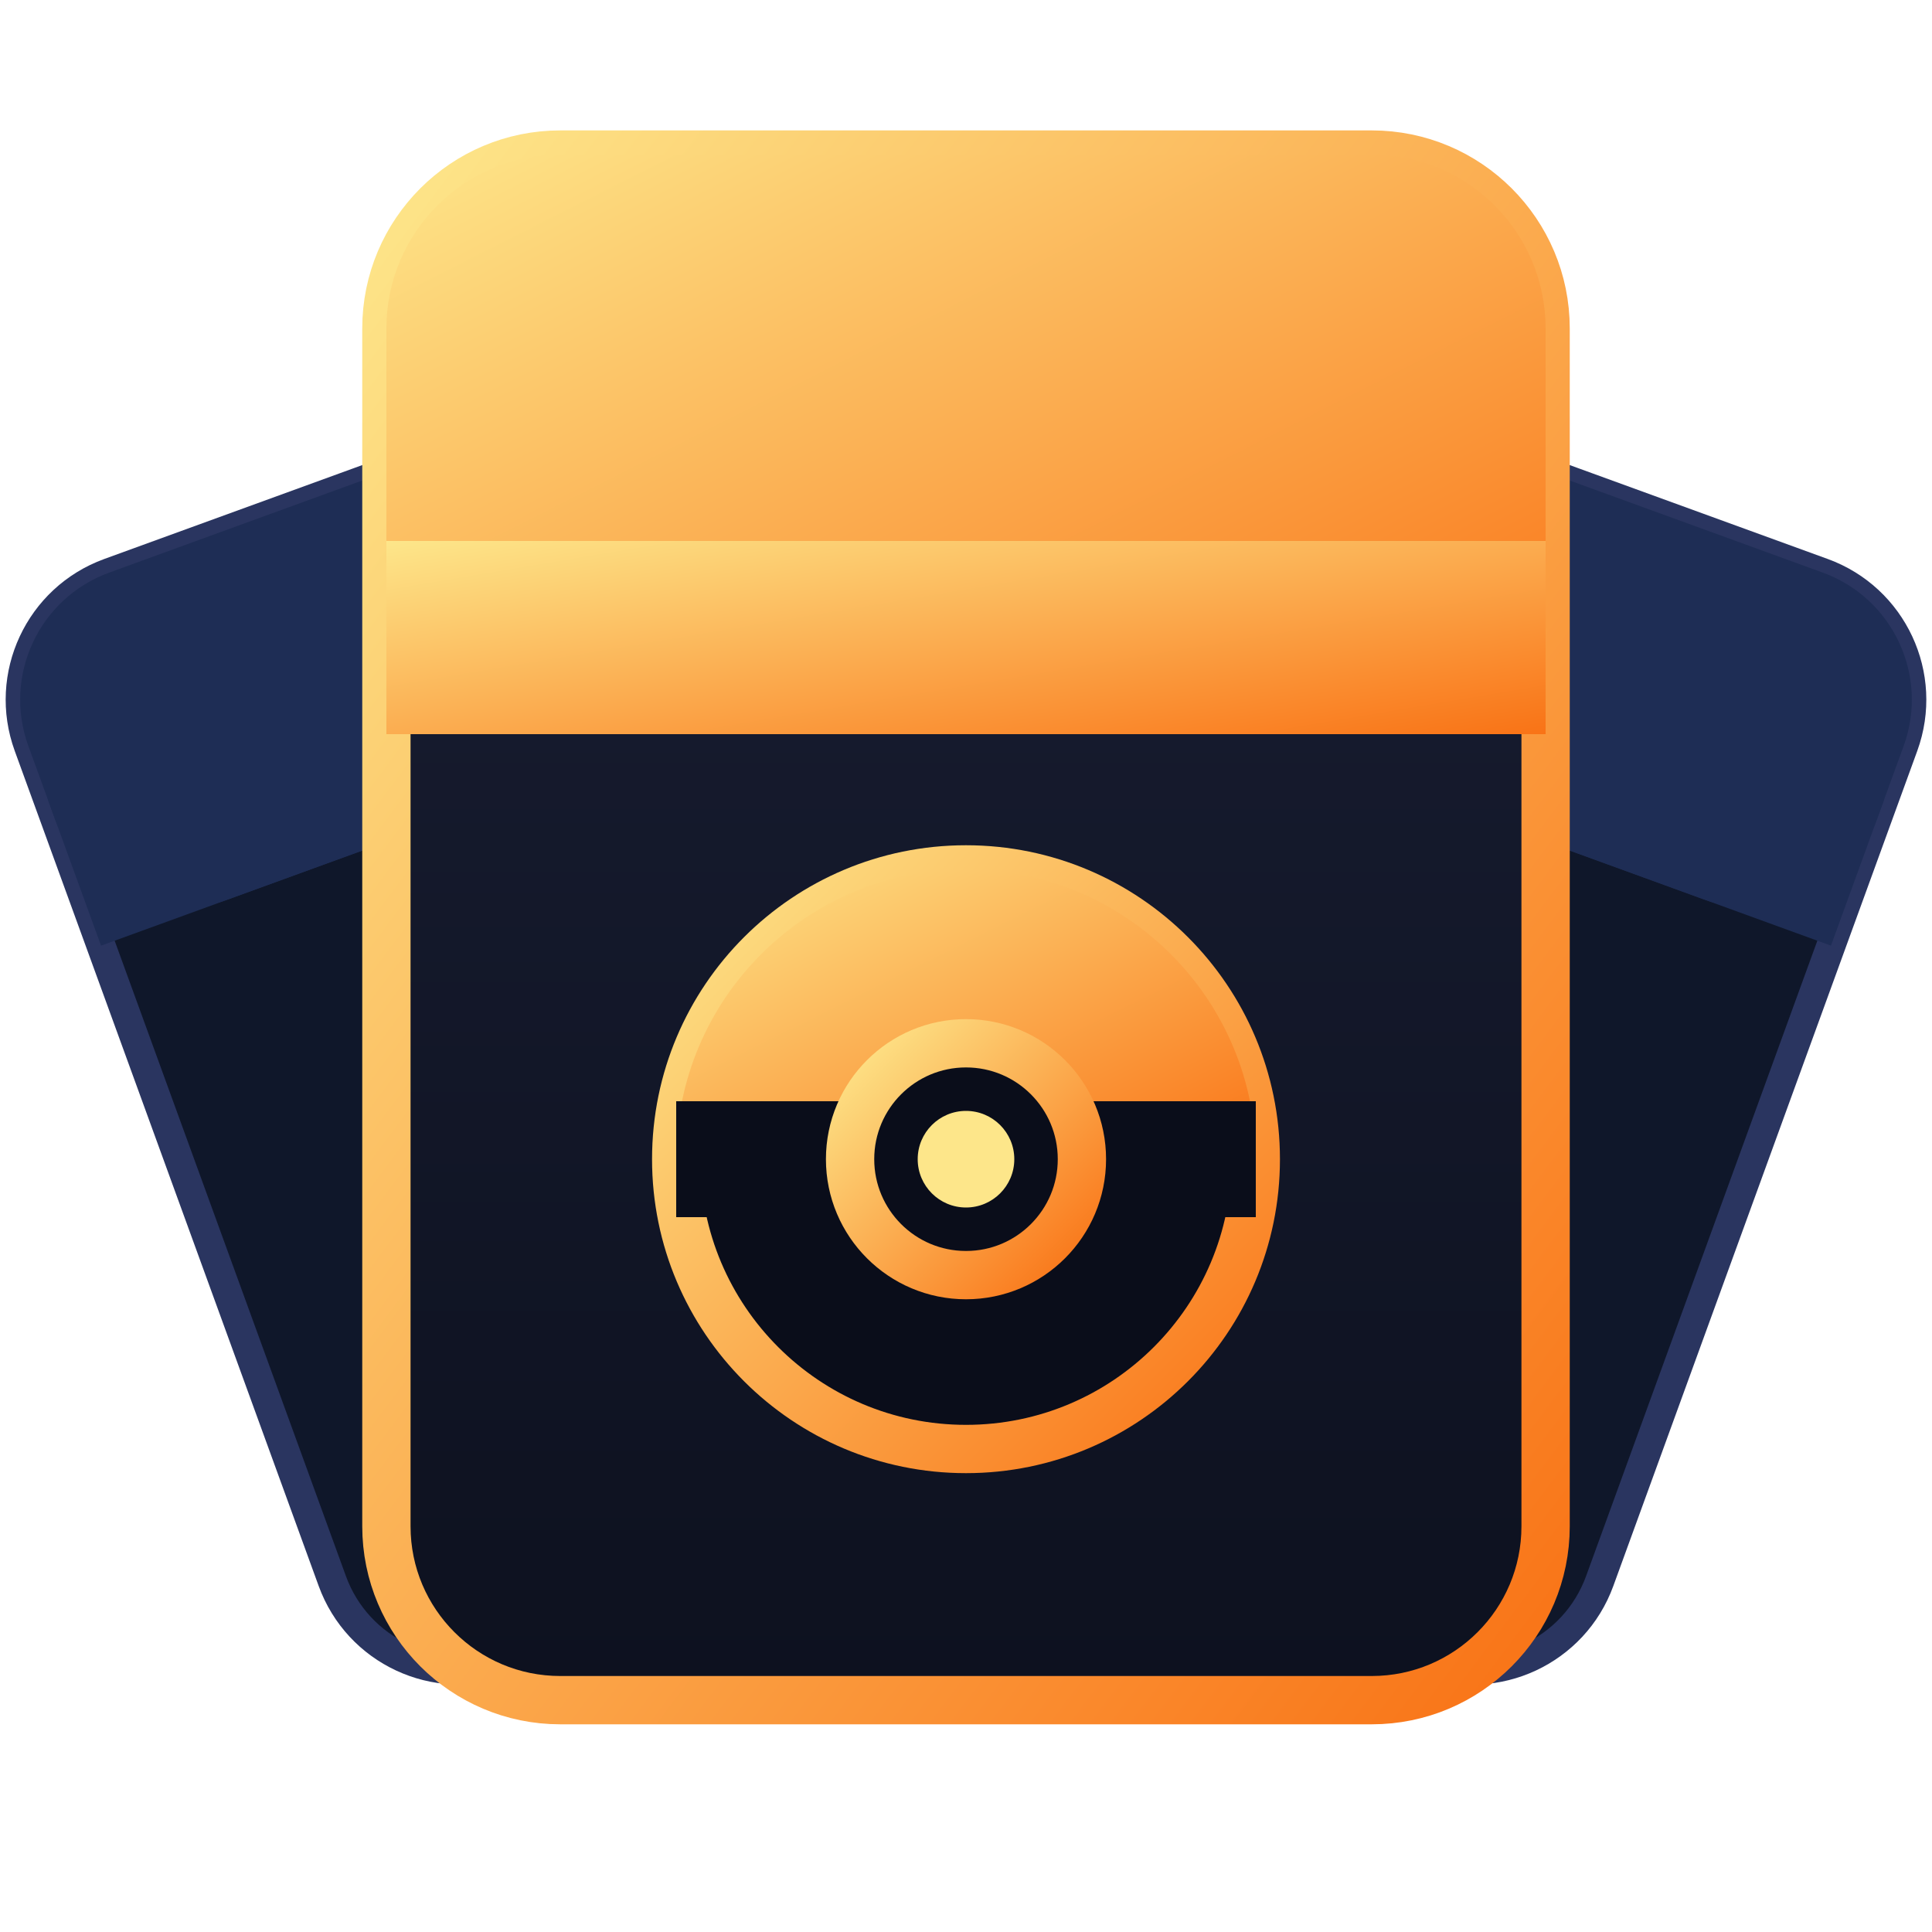
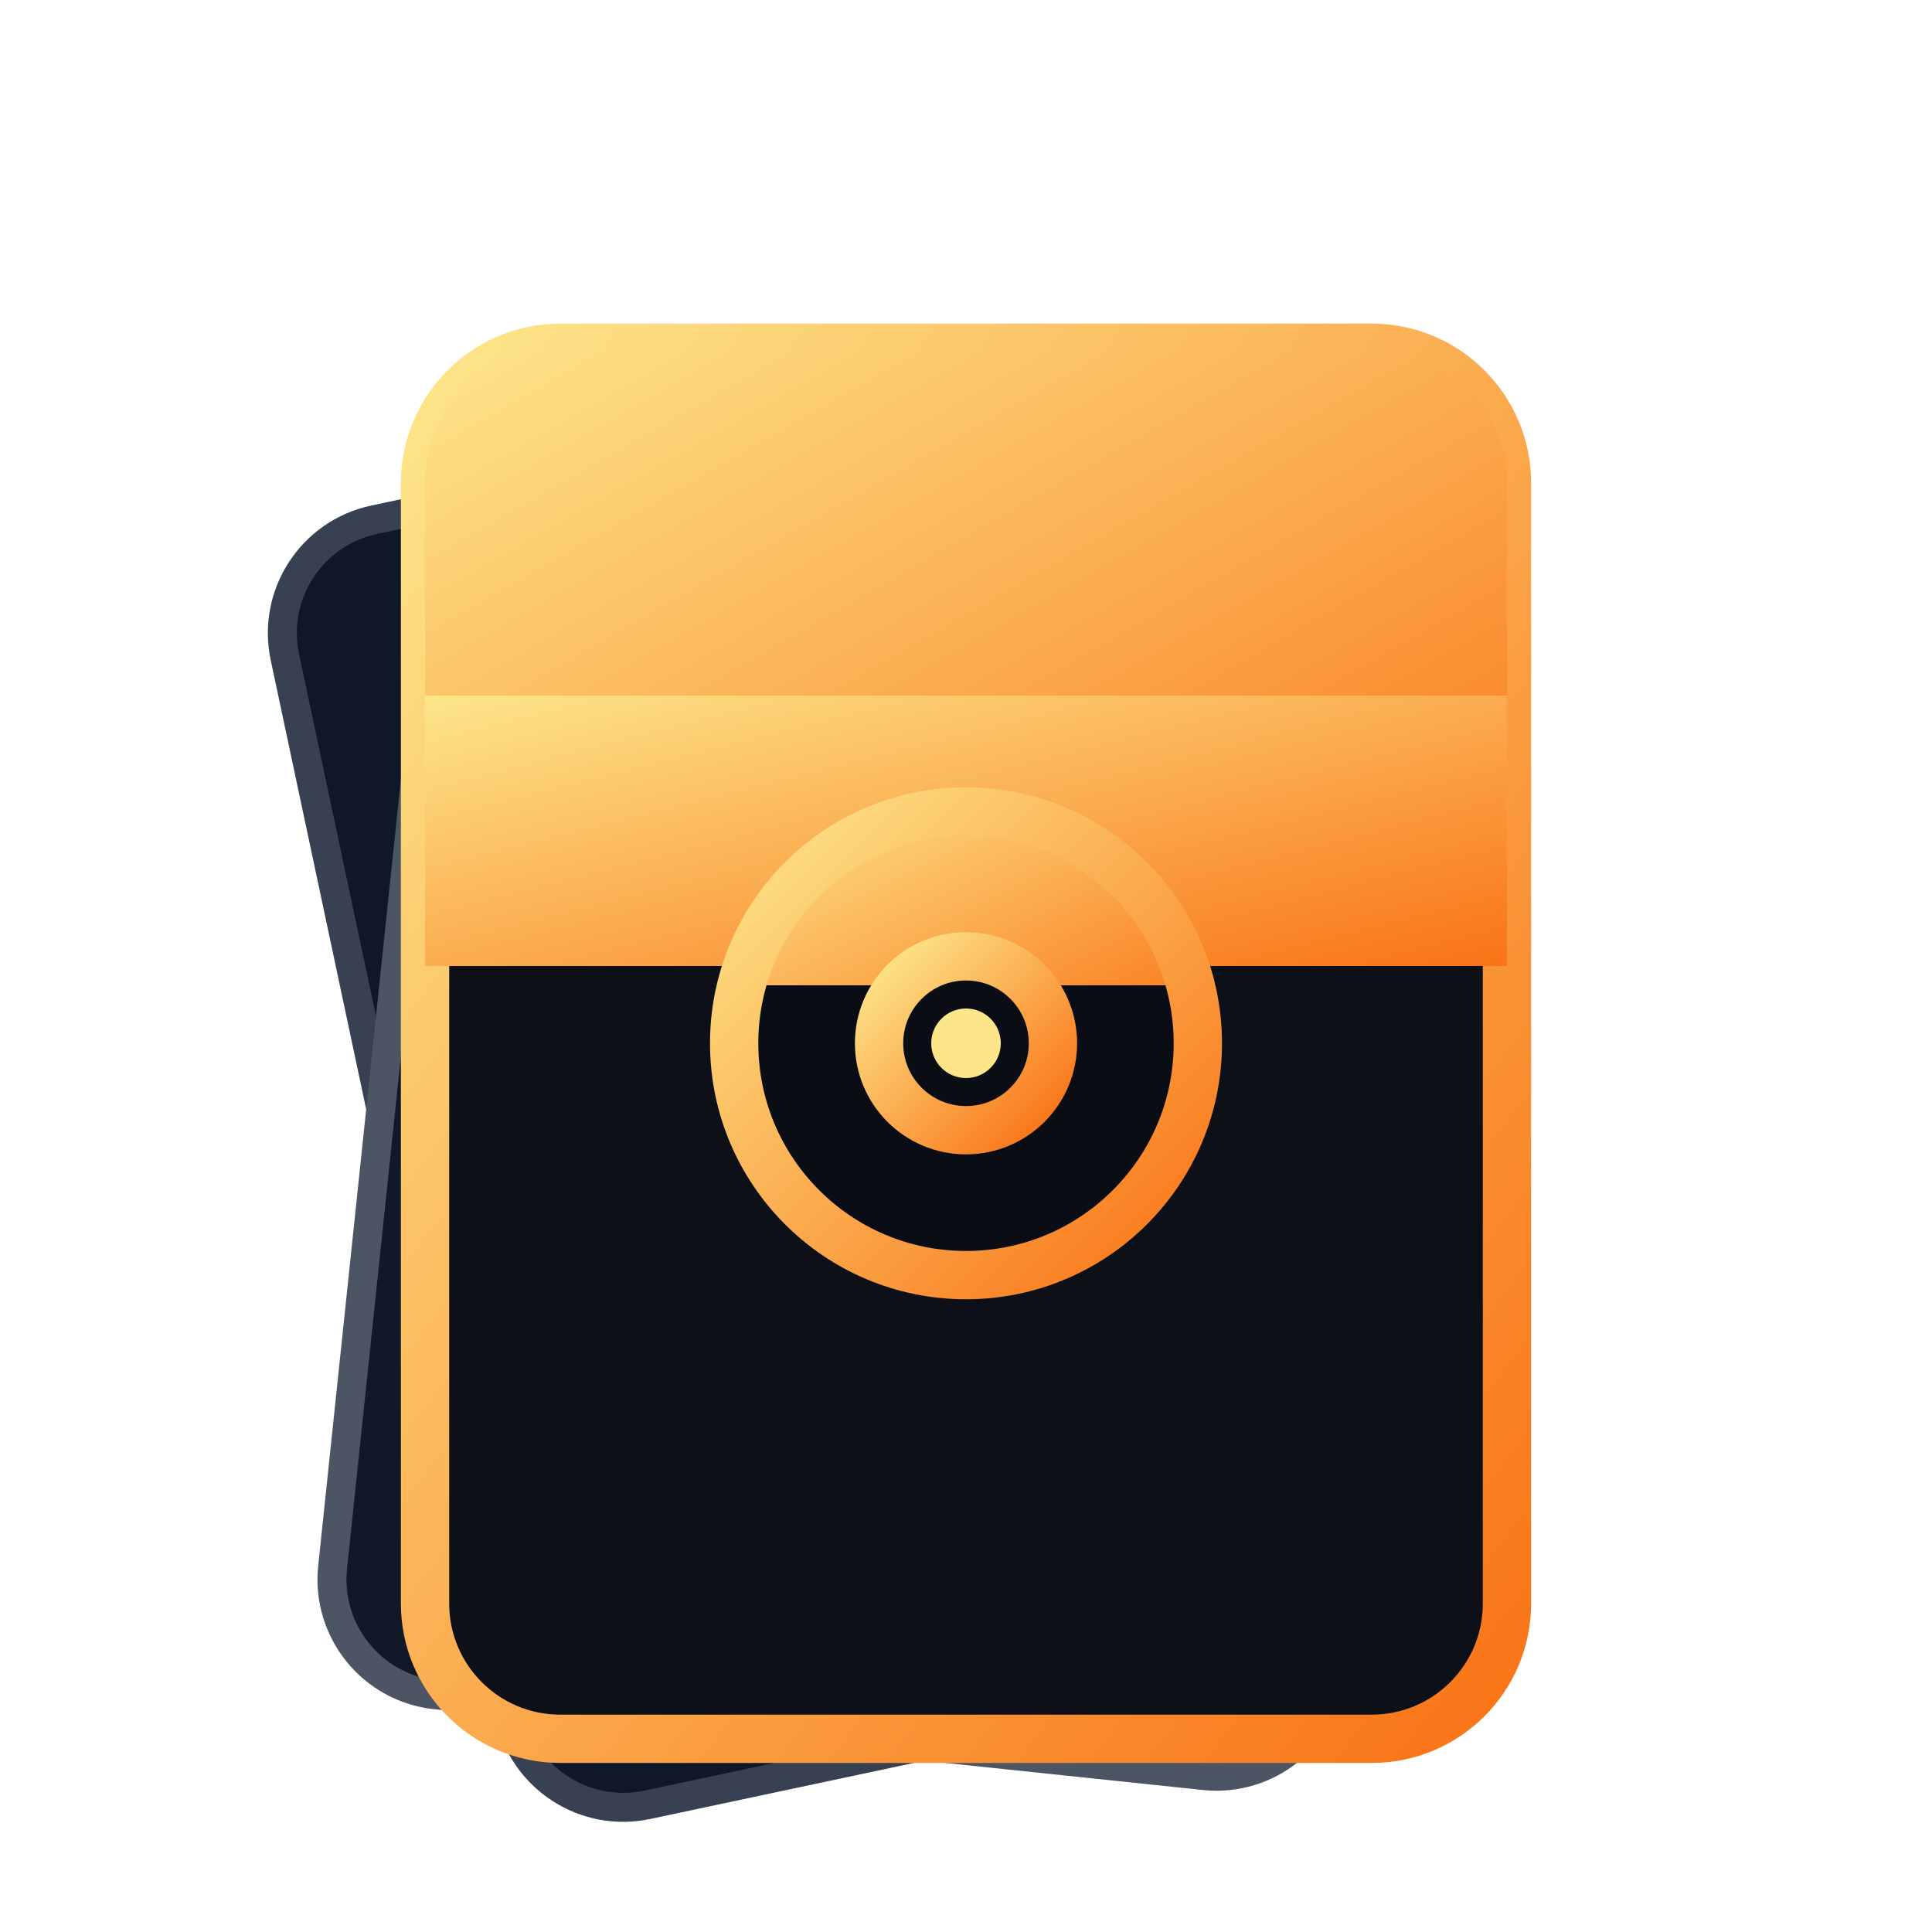
<svg xmlns="http://www.w3.org/2000/svg" viewBox="0 0 100 100" fill="none">
  <defs>
-     <linearGradient id="v3gold" x1="0" y1="0" x2="1" y2="1">
+     <linearGradient id="v3g" x1="0" y1="0" x2="1" y2="1">
      <stop offset="0%" stop-color="#FDE68A" />
      <stop offset="100%" stop-color="#F97316" />
    </linearGradient>
-     <linearGradient id="v3card" x1="0" y1="0" x2="0" y2="1">
-       <stop offset="0%" stop-color="#1a1f35" />
-       <stop offset="100%" stop-color="#0d111f" />
-     </linearGradient>
  </defs>
-   <g transform="rotate(-20 50 55)">
-     <rect x="10" y="16" width="42" height="60" rx="7" fill="#0f172a" stroke="#2a3560" stroke-width="1.5" />
-     <rect x="10" y="16" width="42" height="18" rx="7" fill="#1e2d55" />
-     <rect x="10" y="26" width="42" height="8" fill="#1e2d55" />
-   </g>
-   <g transform="rotate(20 50 55)">
-     <rect x="48" y="16" width="42" height="60" rx="7" fill="#0f172a" stroke="#2a3560" stroke-width="1.5" />
-     <rect x="48" y="16" width="42" height="18" rx="7" fill="#1e2d55" />
-     <rect x="48" y="26" width="42" height="8" fill="#1e2d55" />
-   </g>
-   <rect x="20" y="8" width="60" height="80" rx="9" fill="url(#v3card)" />
-   <rect x="20" y="8" width="60" height="80" rx="9" fill="none" stroke="url(#v3gold)" stroke-width="2.5" />
-   <rect x="20" y="8" width="60" height="30" rx="9" fill="url(#v3gold)" />
-   <rect x="20" y="28" width="60" height="10" fill="url(#v3gold)" />
-   <circle cx="50" cy="60" r="15" fill="#0a0d1a" />
-   <circle cx="50" cy="60" r="15" fill="none" stroke="url(#v3gold)" stroke-width="2.5" />
-   <path d="M35 60 A15 15 0 0 1 65 60 Z" fill="url(#v3gold)" />
-   <rect x="35" y="57" width="30" height="6" fill="#0a0d1a" />
-   <circle cx="50" cy="60" r="6" fill="#0a0d1a" stroke="url(#v3gold)" stroke-width="2.5" />
-   <circle cx="50" cy="60" r="2.5" fill="#FDE68A" />
+   <rect x="20" y="22" width="52" height="68" rx="6" fill="#0F172A" stroke="#374151" stroke-width="1.5" transform="rotate(-12 46 56)" />
+   <rect x="20" y="22" width="52" height="68" rx="6" fill="#111827" stroke="#4B5563" stroke-width="1.5" transform="rotate(6 46 56)" />
+   <rect x="22" y="18" width="56" height="72" rx="7" fill="#0d1117" stroke-width="0" />
+   <rect x="22" y="18" width="56" height="72" rx="7" fill="none" stroke="url(#v3g)" stroke-width="2.5" />
+   <rect x="22" y="18" width="56" height="32" rx="7" fill="url(#v3g)" />
+   <rect x="22" y="36" width="56" height="14" fill="url(#v3g)" />
+   <circle cx="50" cy="54" r="12" fill="#0a0d14" stroke-width="0" />
+   <path d="M38 54 A12 12 0 0 1 62 54 Z" fill="url(#v3g)" />
+   <rect x="38" y="51" width="24" height="6" fill="#0a0d14" />
+   <circle cx="50" cy="54" r="12" fill="none" stroke="url(#v3g)" stroke-width="2.5" />
+   <circle cx="50" cy="54" r="4.5" fill="#0a0d14" stroke="url(#v3g)" stroke-width="2.5" />
+   <circle cx="50" cy="54" r="1.8" fill="#FDE68A" />
</svg>
